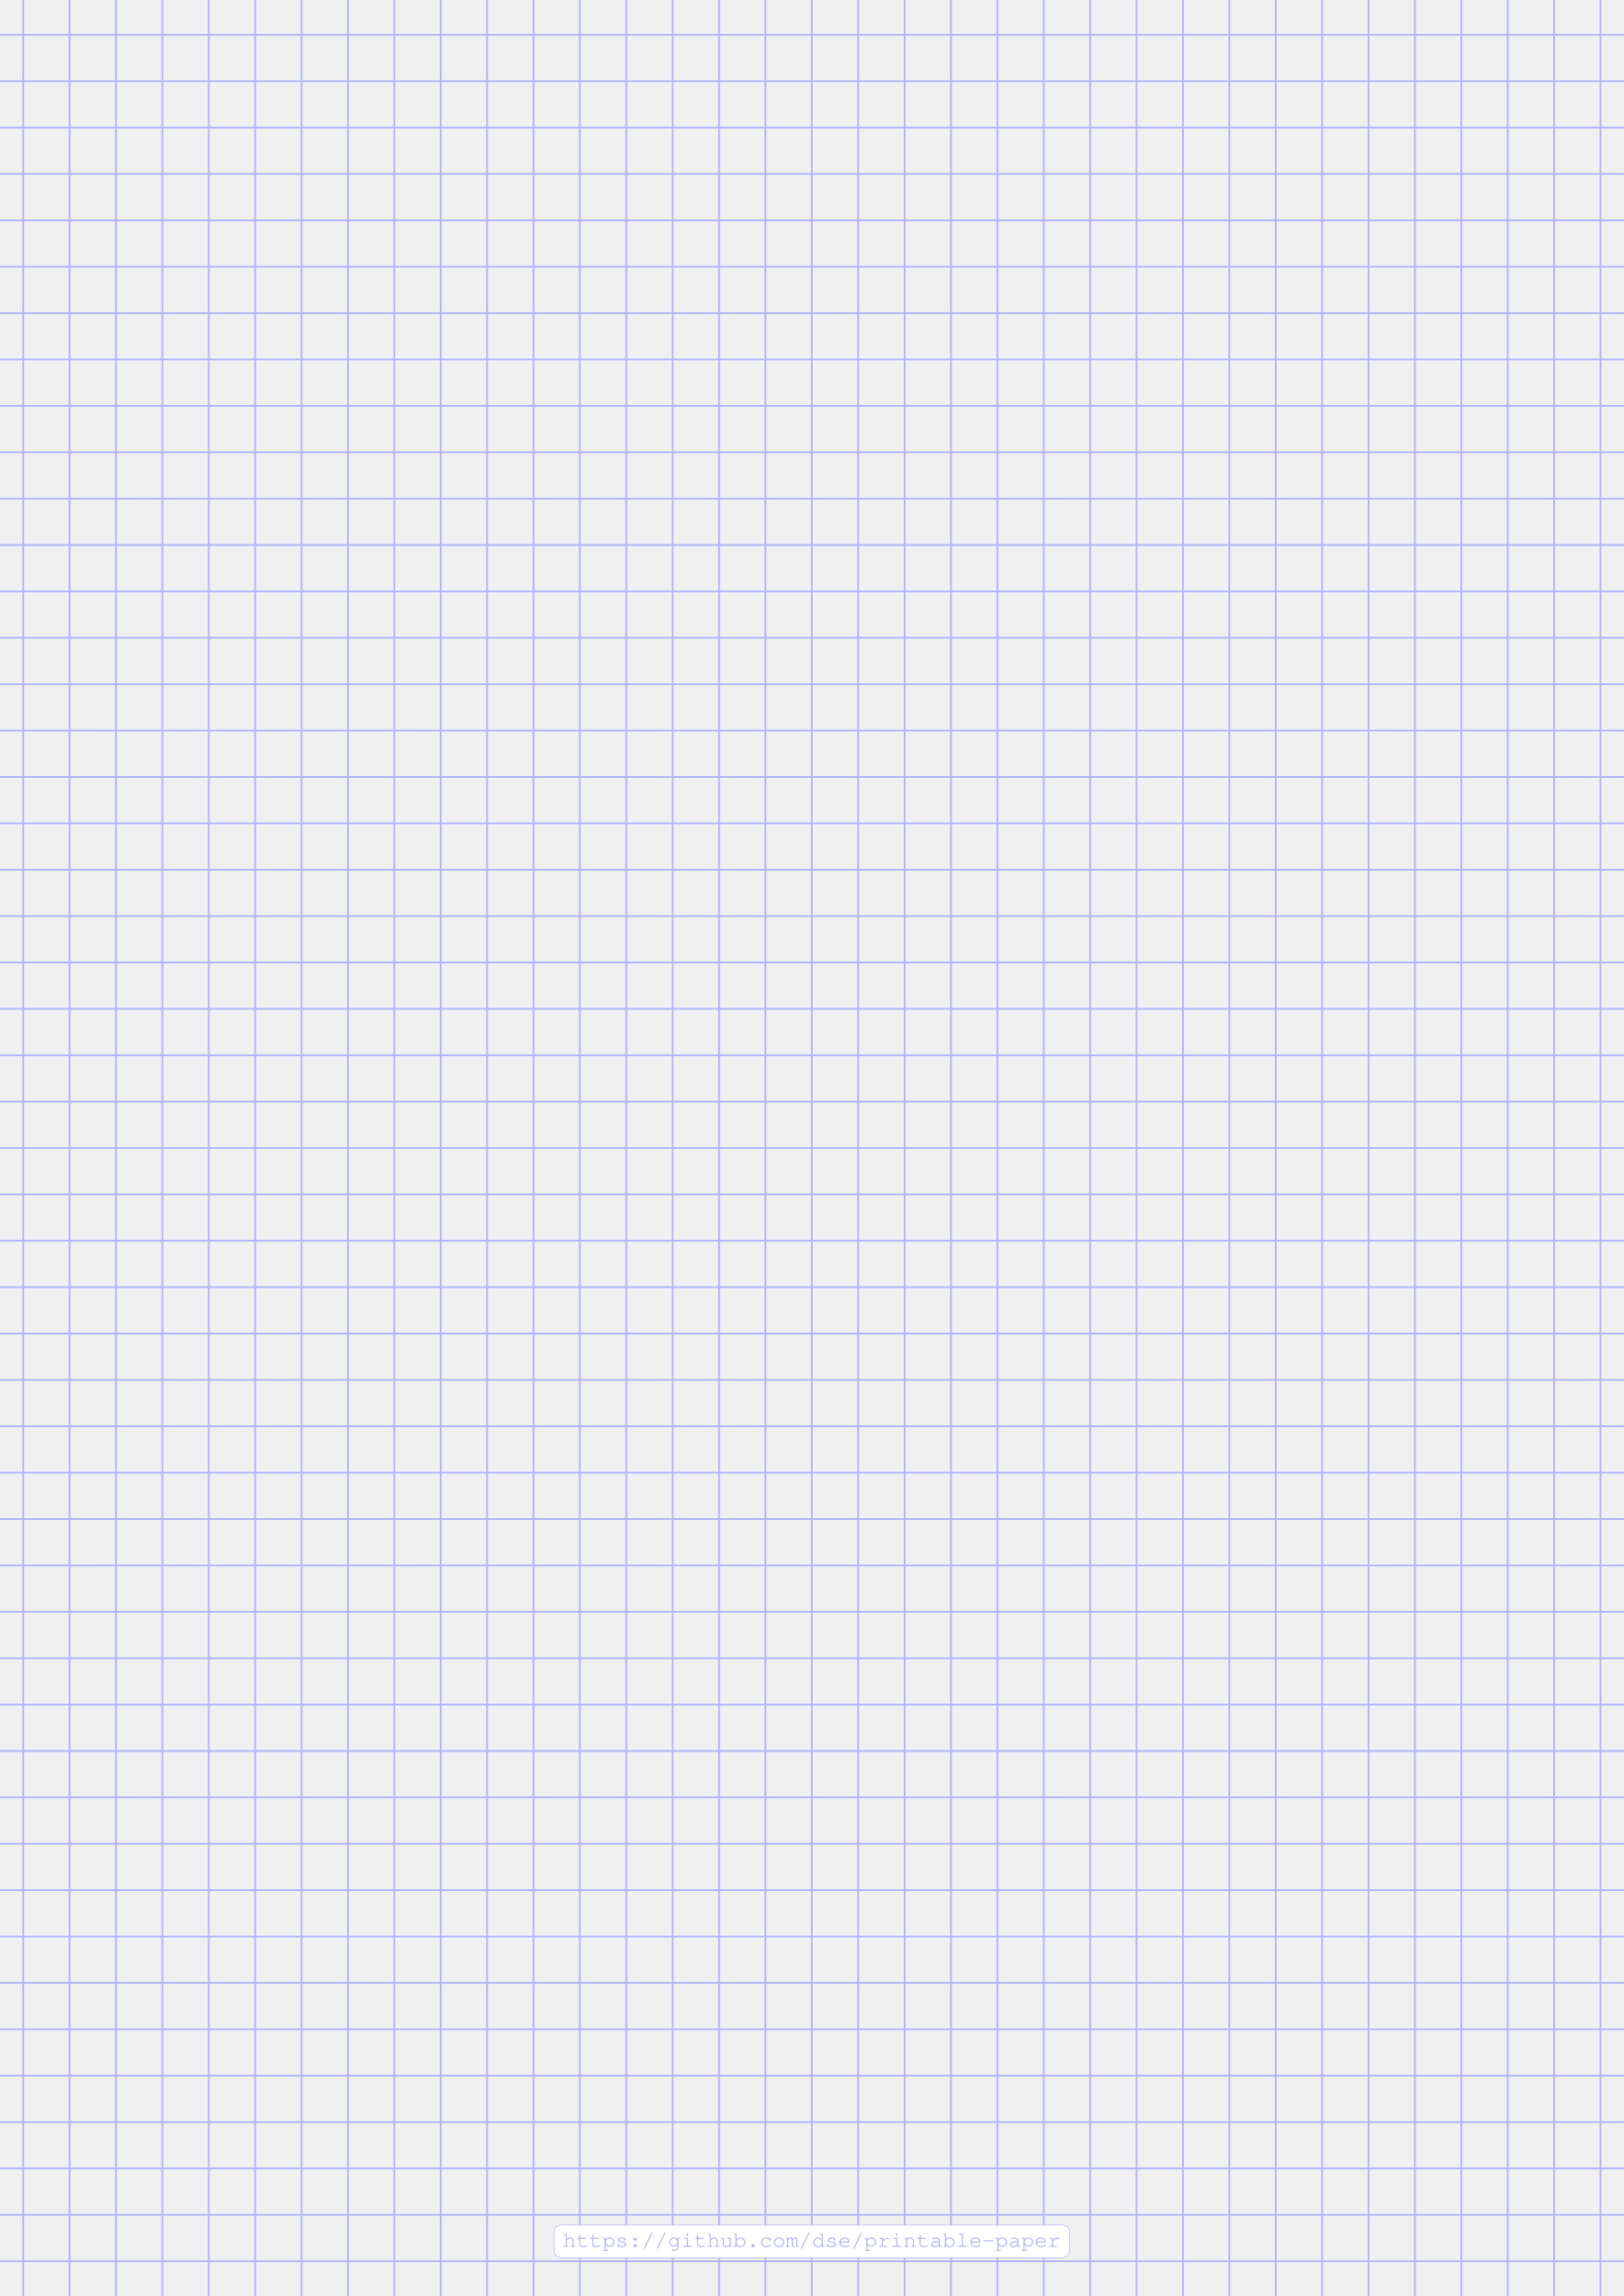
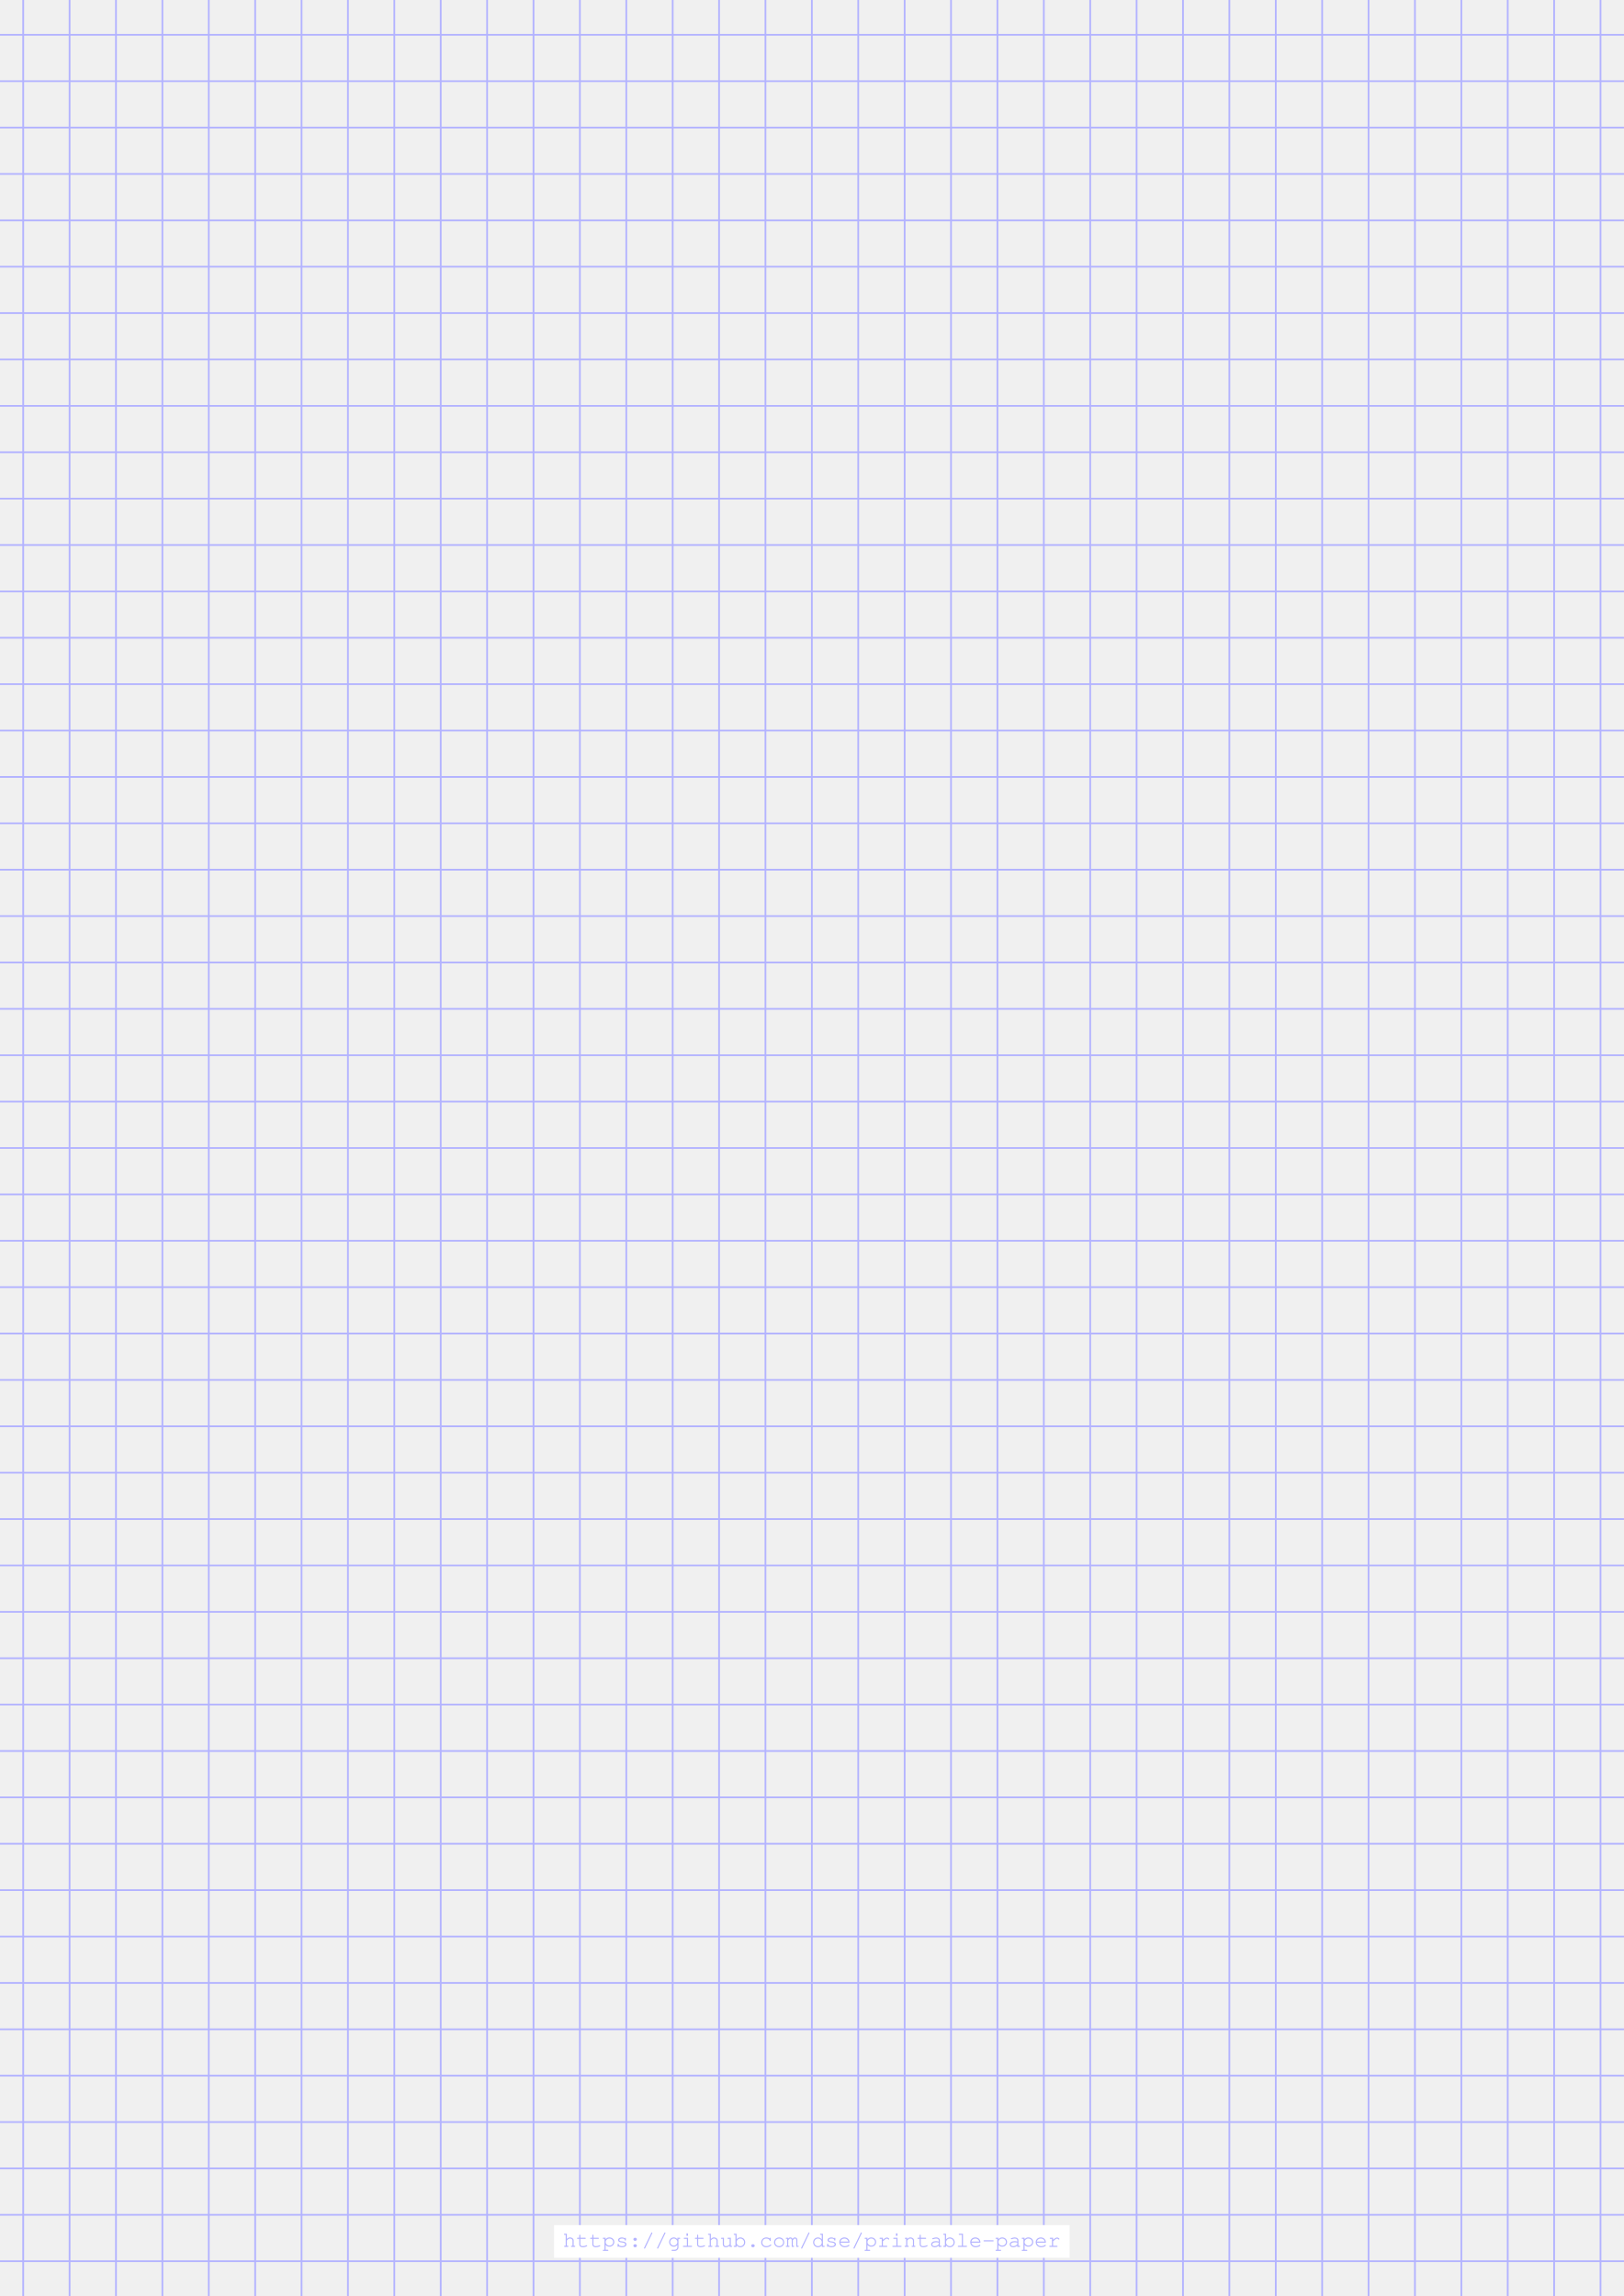
<svg xmlns="http://www.w3.org/2000/svg" width="595.276pt" height="841.89pt" viewBox="0 0 595.276 841.89">
  <defs />
  <style>        .line, .dot { stroke-linecap: round; }
        .stroke-linecap-butt { stroke-linecap: butt; }

        .rectangle { fill: #ffffff; }

        .line.xx-thin    { stroke-width: 0.32px; }
        .line.x-thin     { stroke-width: 0.48px; }
        .line.thin       { stroke-width: 0.64px; }
        .line.semi-thin  { stroke-width: 0.784px; }
        .line            { stroke-width: 0.96px; }
        .line.semi-thick { stroke-width: 1.176px; }
        .line.thick      { stroke-width: 1.44px; }

        .dot.xx-thin     { stroke-width: 0.64px; }
        .dot.x-thin      { stroke-width: 0.96px; }
        .dot.thin        { stroke-width: 1.28px; }
        .dot.semi-thin   { stroke-width: 1.568px; }
        .dot             { stroke-width: 1.92px; }
        .dot.semi-thick  { stroke-width: 2.352px; }
        .dot.thick       { stroke-width: 2.88px; }

        .stroke-1     { stroke-width: 0.12px; stroke-linecap: round; }
        .stroke-2     { stroke-width: 0.24px; stroke-linecap: round; }
        .stroke-3     { stroke-width: 0.36px; stroke-linecap: round; }
        .stroke-4     { stroke-width: 0.48px; stroke-linecap: round; }
        .stroke-5     { stroke-width: 0.6px; stroke-linecap: round; }
        .stroke-6     { stroke-width: 0.72px; stroke-linecap: round; }
        .stroke-7     { stroke-width: 0.84px; stroke-linecap: round; }
        .stroke-8     { stroke-width: 0.96px; stroke-linecap: round; }
        .stroke-9     { stroke-width: 1.08px; stroke-linecap: round; }
        .stroke-10    { stroke-width: 1.2px; stroke-linecap: round; }

        .blue  { stroke: #b3b3ff; }
        .red   { stroke: #ff9999; }
        .green { stroke: #b3ffb3; }
        .gray  { stroke: #b3b3b3; }

        .black         { stroke: #000000; }
        .half-black    { stroke: #808080; }
        .quarter-black { stroke: #c0c0c0; }

        .light.blue  { stroke: #d9d9ff; }
        .light.red   { stroke: #ffcccc; }
        .light.green { stroke: #d9ffd9; }
        .light.gray  { stroke: #d9d9d9; }

        .dark.blue  { stroke: #6767ff; }
        .dark.red   { stroke: #ff3333; }
        .dark.green { stroke: #67ff67; }
        .dark.gray  { stroke: #676767; }

        .alternate-blue  { stroke: #6767ff; opacity: 0.5; }
        .alternate-red   { stroke: #ff3333; opacity: 0.5; }
        .alternate-green { stroke: #67ff67; opacity: 0.5; }
        .alternate-gray  { stroke: #676767; opacity: 0.5; }
</style>
  <g id="grid">
    <line x1="0" x2="595.276" y1="12.756" y2="12.756" class="thin blue line" />
    <line x1="0" x2="595.276" y1="29.764" y2="29.764" class="thin blue line" />
    <line x1="0" x2="595.276" y1="46.772" y2="46.772" class="thin blue line" />
    <line x1="0" x2="595.276" y1="63.78" y2="63.78" class="thin blue line" />
    <line x1="0" x2="595.276" y1="80.788" y2="80.788" class="thin blue line" />
    <line x1="0" x2="595.276" y1="97.795" y2="97.795" class="thin blue line" />
    <line x1="0" x2="595.276" y1="114.803" y2="114.803" class="thin blue line" />
    <line x1="0" x2="595.276" y1="131.811" y2="131.811" class="thin blue line" />
    <line x1="0" x2="595.276" y1="148.819" y2="148.819" class="thin blue line" />
    <line x1="0" x2="595.276" y1="165.827" y2="165.827" class="thin blue line" />
    <line x1="0" x2="595.276" y1="182.835" y2="182.835" class="thin blue line" />
    <line x1="0" x2="595.276" y1="199.843" y2="199.843" class="thin blue line" />
    <line x1="0" x2="595.276" y1="216.851" y2="216.851" class="thin blue line" />
    <line x1="0" x2="595.276" y1="233.858" y2="233.858" class="thin blue line" />
    <line x1="0" x2="595.276" y1="250.866" y2="250.866" class="thin blue line" />
    <line x1="0" x2="595.276" y1="267.874" y2="267.874" class="thin blue line" />
    <line x1="0" x2="595.276" y1="284.882" y2="284.882" class="thin blue line" />
    <line x1="0" x2="595.276" y1="301.89" y2="301.89" class="thin blue line" />
    <line x1="0" x2="595.276" y1="318.898" y2="318.898" class="thin blue line" />
    <line x1="0" x2="595.276" y1="335.906" y2="335.906" class="thin blue line" />
    <line x1="0" x2="595.276" y1="352.914" y2="352.914" class="thin blue line" />
    <line x1="0" x2="595.276" y1="369.921" y2="369.921" class="thin blue line" />
    <line x1="0" x2="595.276" y1="386.929" y2="386.929" class="thin blue line" />
    <line x1="0" x2="595.276" y1="403.937" y2="403.937" class="thin blue line" />
    <line x1="0" x2="595.276" y1="420.945" y2="420.945" class="thin blue line" />
    <line x1="0" x2="595.276" y1="437.953" y2="437.953" class="thin blue line" />
    <line x1="0" x2="595.276" y1="454.961" y2="454.961" class="thin blue line" />
    <line x1="0" x2="595.276" y1="471.969" y2="471.969" class="thin blue line" />
    <line x1="0" x2="595.276" y1="488.976" y2="488.976" class="thin blue line" />
    <line x1="0" x2="595.276" y1="505.984" y2="505.984" class="thin blue line" />
    <line x1="0" x2="595.276" y1="522.992" y2="522.992" class="thin blue line" />
    <line x1="0" x2="595.276" y1="540" y2="540" class="thin blue line" />
    <line x1="0" x2="595.276" y1="557.008" y2="557.008" class="thin blue line" />
    <line x1="0" x2="595.276" y1="574.016" y2="574.016" class="thin blue line" />
    <line x1="0" x2="595.276" y1="591.024" y2="591.024" class="thin blue line" />
    <line x1="0" x2="595.276" y1="608.032" y2="608.032" class="thin blue line" />
    <line x1="0" x2="595.276" y1="625.039" y2="625.039" class="thin blue line" />
    <line x1="0" x2="595.276" y1="642.047" y2="642.047" class="thin blue line" />
    <line x1="0" x2="595.276" y1="659.055" y2="659.055" class="thin blue line" />
    <line x1="0" x2="595.276" y1="676.063" y2="676.063" class="thin blue line" />
    <line x1="0" x2="595.276" y1="693.071" y2="693.071" class="thin blue line" />
    <line x1="0" x2="595.276" y1="710.079" y2="710.079" class="thin blue line" />
    <line x1="0" x2="595.276" y1="727.087" y2="727.087" class="thin blue line" />
    <line x1="0" x2="595.276" y1="744.095" y2="744.095" class="thin blue line" />
    <line x1="0" x2="595.276" y1="761.102" y2="761.102" class="thin blue line" />
    <line x1="0" x2="595.276" y1="778.11" y2="778.11" class="thin blue line" />
    <line x1="0" x2="595.276" y1="795.118" y2="795.118" class="thin blue line" />
    <line x1="0" x2="595.276" y1="812.126" y2="812.126" class="thin blue line" />
    <line x1="0" x2="595.276" y1="829.134" y2="829.134" class="thin blue line" />
    <line x1="8.504" x2="8.504" y1="0" y2="841.89" class="thin blue line" />
    <line x1="25.512" x2="25.512" y1="0" y2="841.89" class="thin blue line" />
    <line x1="42.52" x2="42.52" y1="0" y2="841.89" class="thin blue line" />
    <line x1="59.528" x2="59.528" y1="0" y2="841.89" class="thin blue line" />
    <line x1="76.536" x2="76.536" y1="0" y2="841.89" class="thin blue line" />
    <line x1="93.544" x2="93.544" y1="0" y2="841.89" class="thin blue line" />
    <line x1="110.551" x2="110.551" y1="0" y2="841.89" class="thin blue line" />
    <line x1="127.559" x2="127.559" y1="0" y2="841.89" class="thin blue line" />
    <line x1="144.567" x2="144.567" y1="0" y2="841.89" class="thin blue line" />
    <line x1="161.575" x2="161.575" y1="0" y2="841.89" class="thin blue line" />
    <line x1="178.583" x2="178.583" y1="0" y2="841.89" class="thin blue line" />
    <line x1="195.591" x2="195.591" y1="0" y2="841.89" class="thin blue line" />
    <line x1="212.599" x2="212.599" y1="0" y2="841.89" class="thin blue line" />
    <line x1="229.607" x2="229.607" y1="0" y2="841.89" class="thin blue line" />
    <line x1="246.614" x2="246.614" y1="0" y2="841.89" class="thin blue line" />
    <line x1="263.622" x2="263.622" y1="0" y2="841.89" class="thin blue line" />
    <line x1="280.63" x2="280.63" y1="0" y2="841.89" class="thin blue line" />
    <line x1="297.638" x2="297.638" y1="0" y2="841.89" class="thin blue line" />
    <line x1="314.646" x2="314.646" y1="0" y2="841.89" class="thin blue line" />
    <line x1="331.654" x2="331.654" y1="0" y2="841.89" class="thin blue line" />
    <line x1="348.662" x2="348.662" y1="0" y2="841.89" class="thin blue line" />
    <line x1="365.669" x2="365.669" y1="0" y2="841.89" class="thin blue line" />
    <line x1="382.677" x2="382.677" y1="0" y2="841.89" class="thin blue line" />
    <line x1="399.685" x2="399.685" y1="0" y2="841.89" class="thin blue line" />
    <line x1="416.693" x2="416.693" y1="0" y2="841.89" class="thin blue line" />
    <line x1="433.701" x2="433.701" y1="0" y2="841.89" class="thin blue line" />
    <line x1="450.709" x2="450.709" y1="0" y2="841.89" class="thin blue line" />
    <line x1="467.717" x2="467.717" y1="0" y2="841.89" class="thin blue line" />
    <line x1="484.725" x2="484.725" y1="0" y2="841.89" class="thin blue line" />
    <line x1="501.732" x2="501.732" y1="0" y2="841.89" class="thin blue line" />
    <line x1="518.74" x2="518.74" y1="0" y2="841.89" class="thin blue line" />
    <line x1="535.748" x2="535.748" y1="0" y2="841.89" class="thin blue line" />
    <line x1="552.756" x2="552.756" y1="0" y2="841.89" class="thin blue line" />
    <line x1="569.764" x2="569.764" y1="0" y2="841.89" class="thin blue line" />
    <line x1="586.772" x2="586.772" y1="0" y2="841.89" class="thin blue line" />
  </g>
-   <rect x="203.138" y="815.89" width="189" height="12" stroke="#b3b3ff" stroke-width="0.24" fill="#ffffff" rx="2pt" ry="2pt" />
+   <rect x="203.138" y="815.89" width="189" height="12" fill="#ffffff" stroke="none" stroke-width="0px" />
  <text x="297.638" y="823.89" text-anchor="middle" fill="#b3b3ff" stroke="none" stroke-width="0" style="font-family: &quot;Courier&quot;, &quot;Courier New&quot;, monospace; font-size: 6pt;">https://github.com/dse/printable-paper</text>
</svg>
